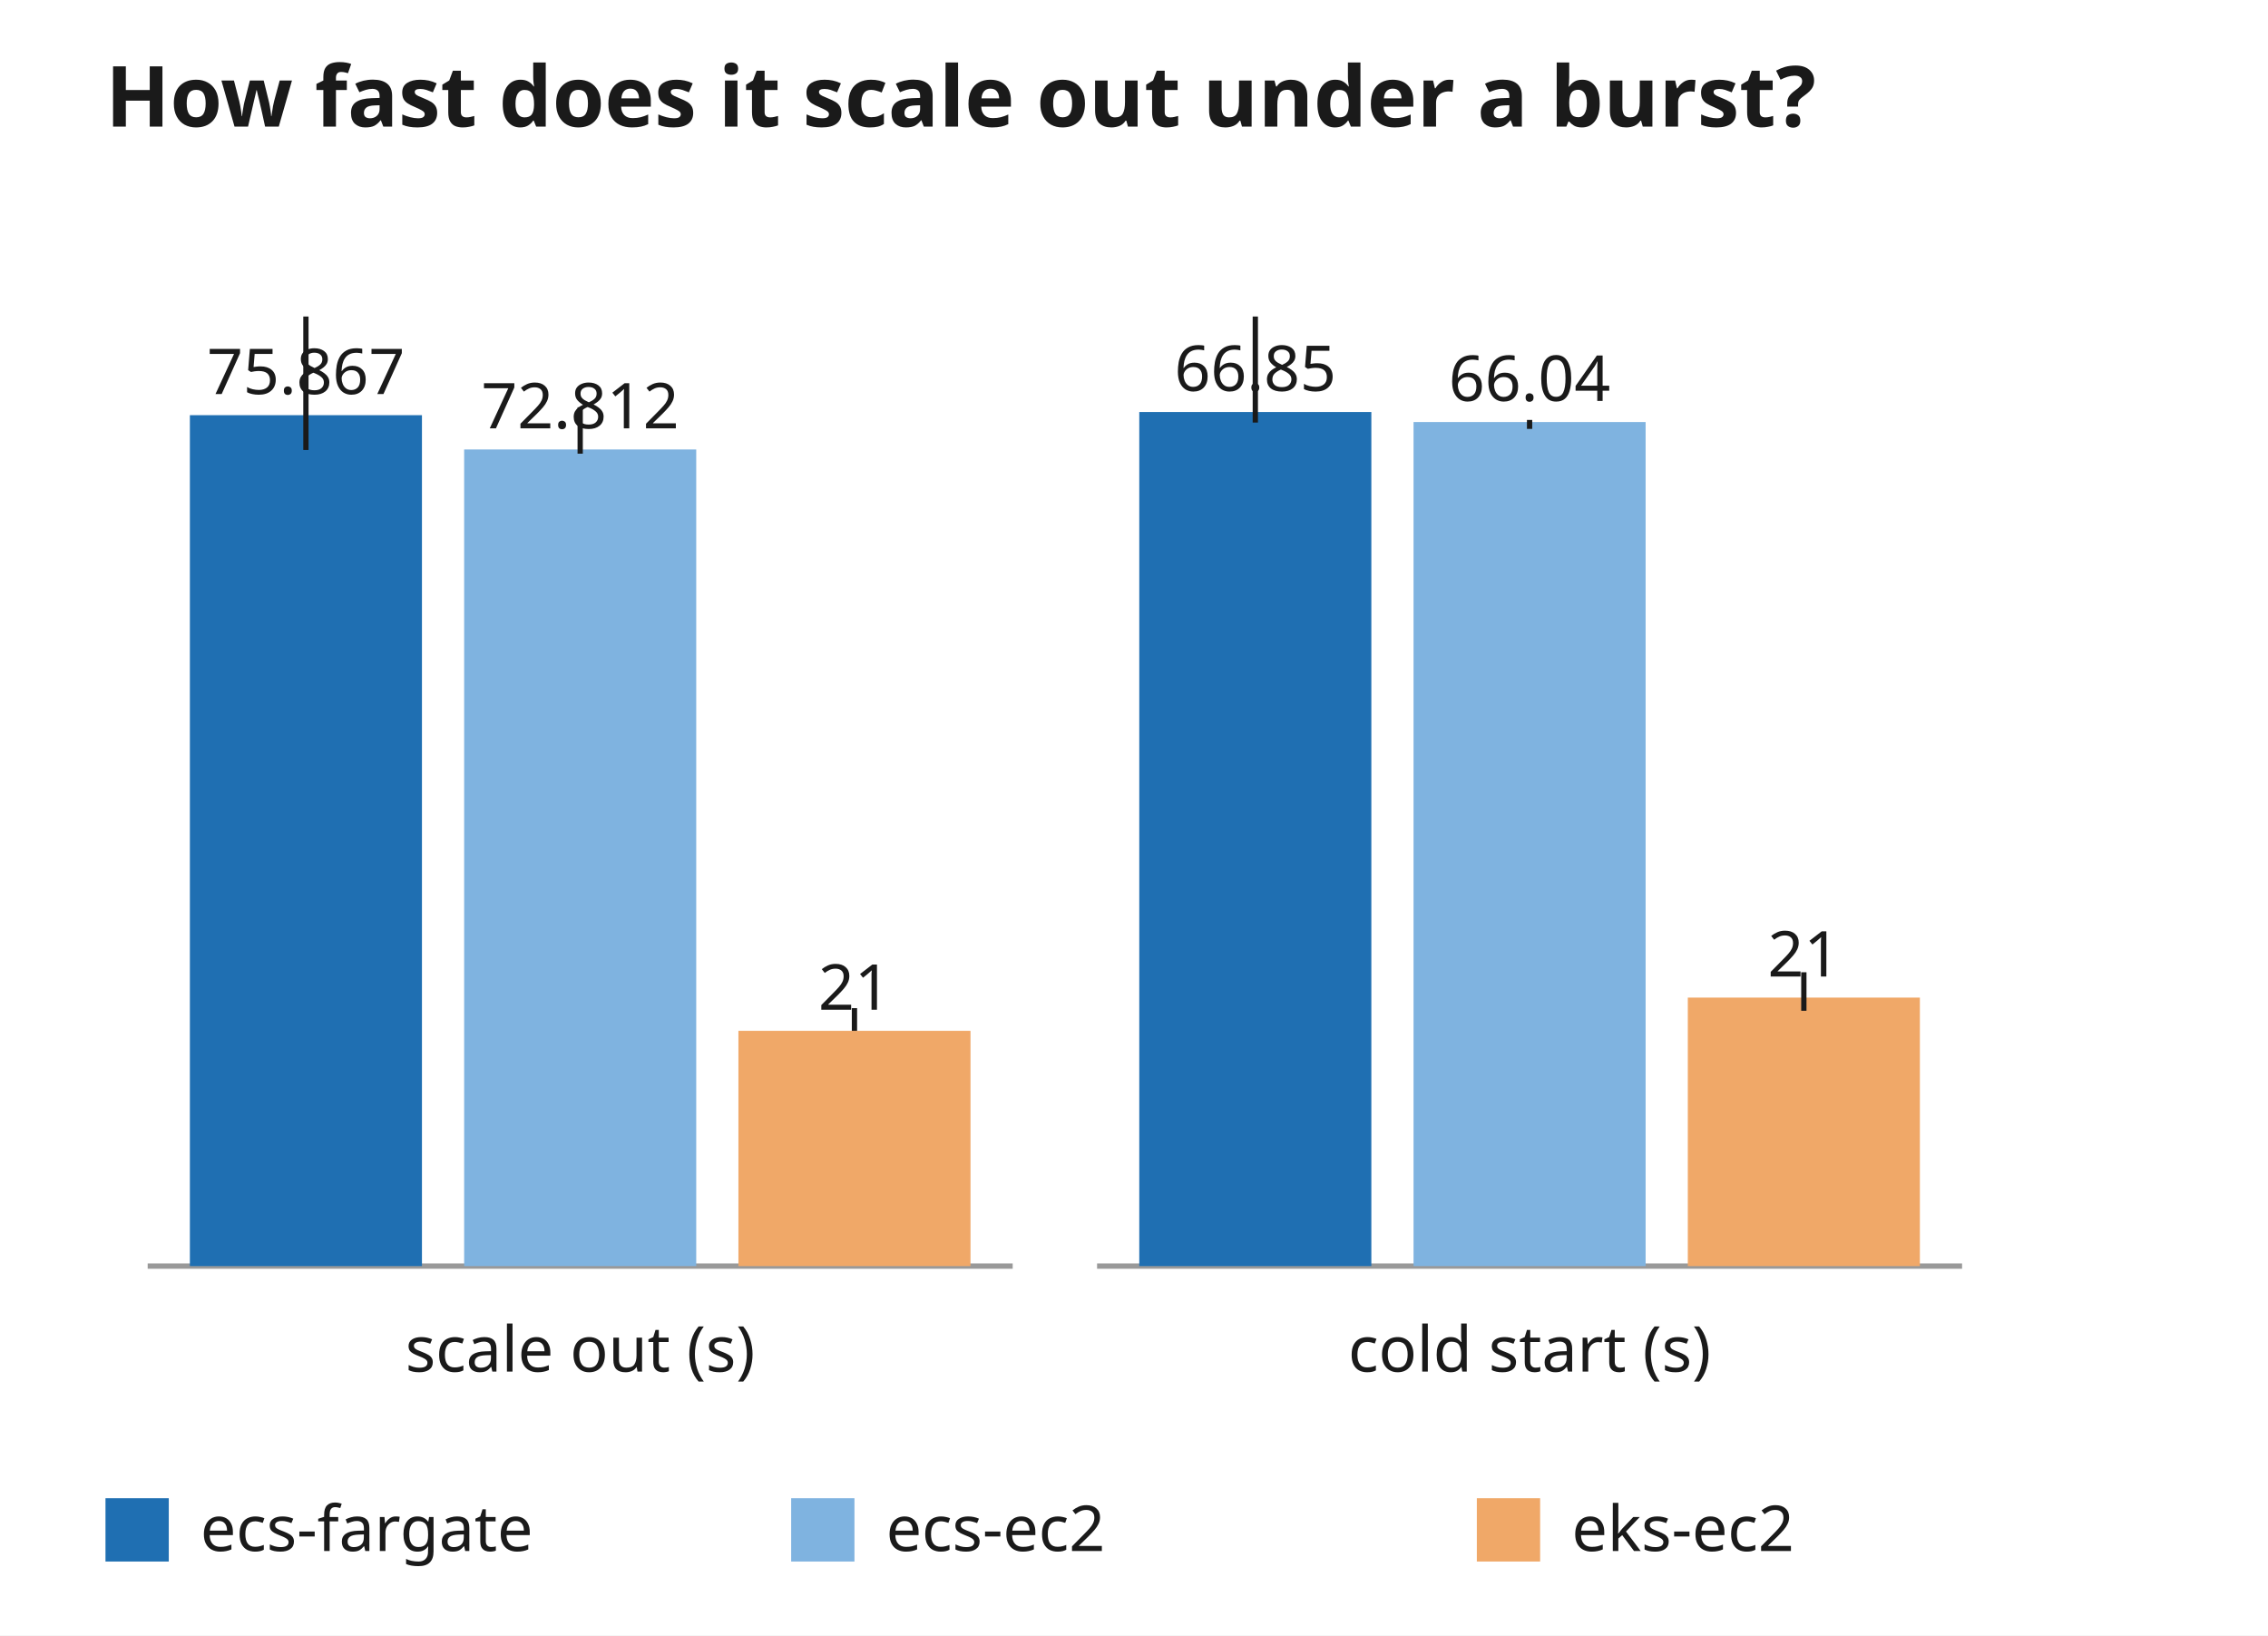
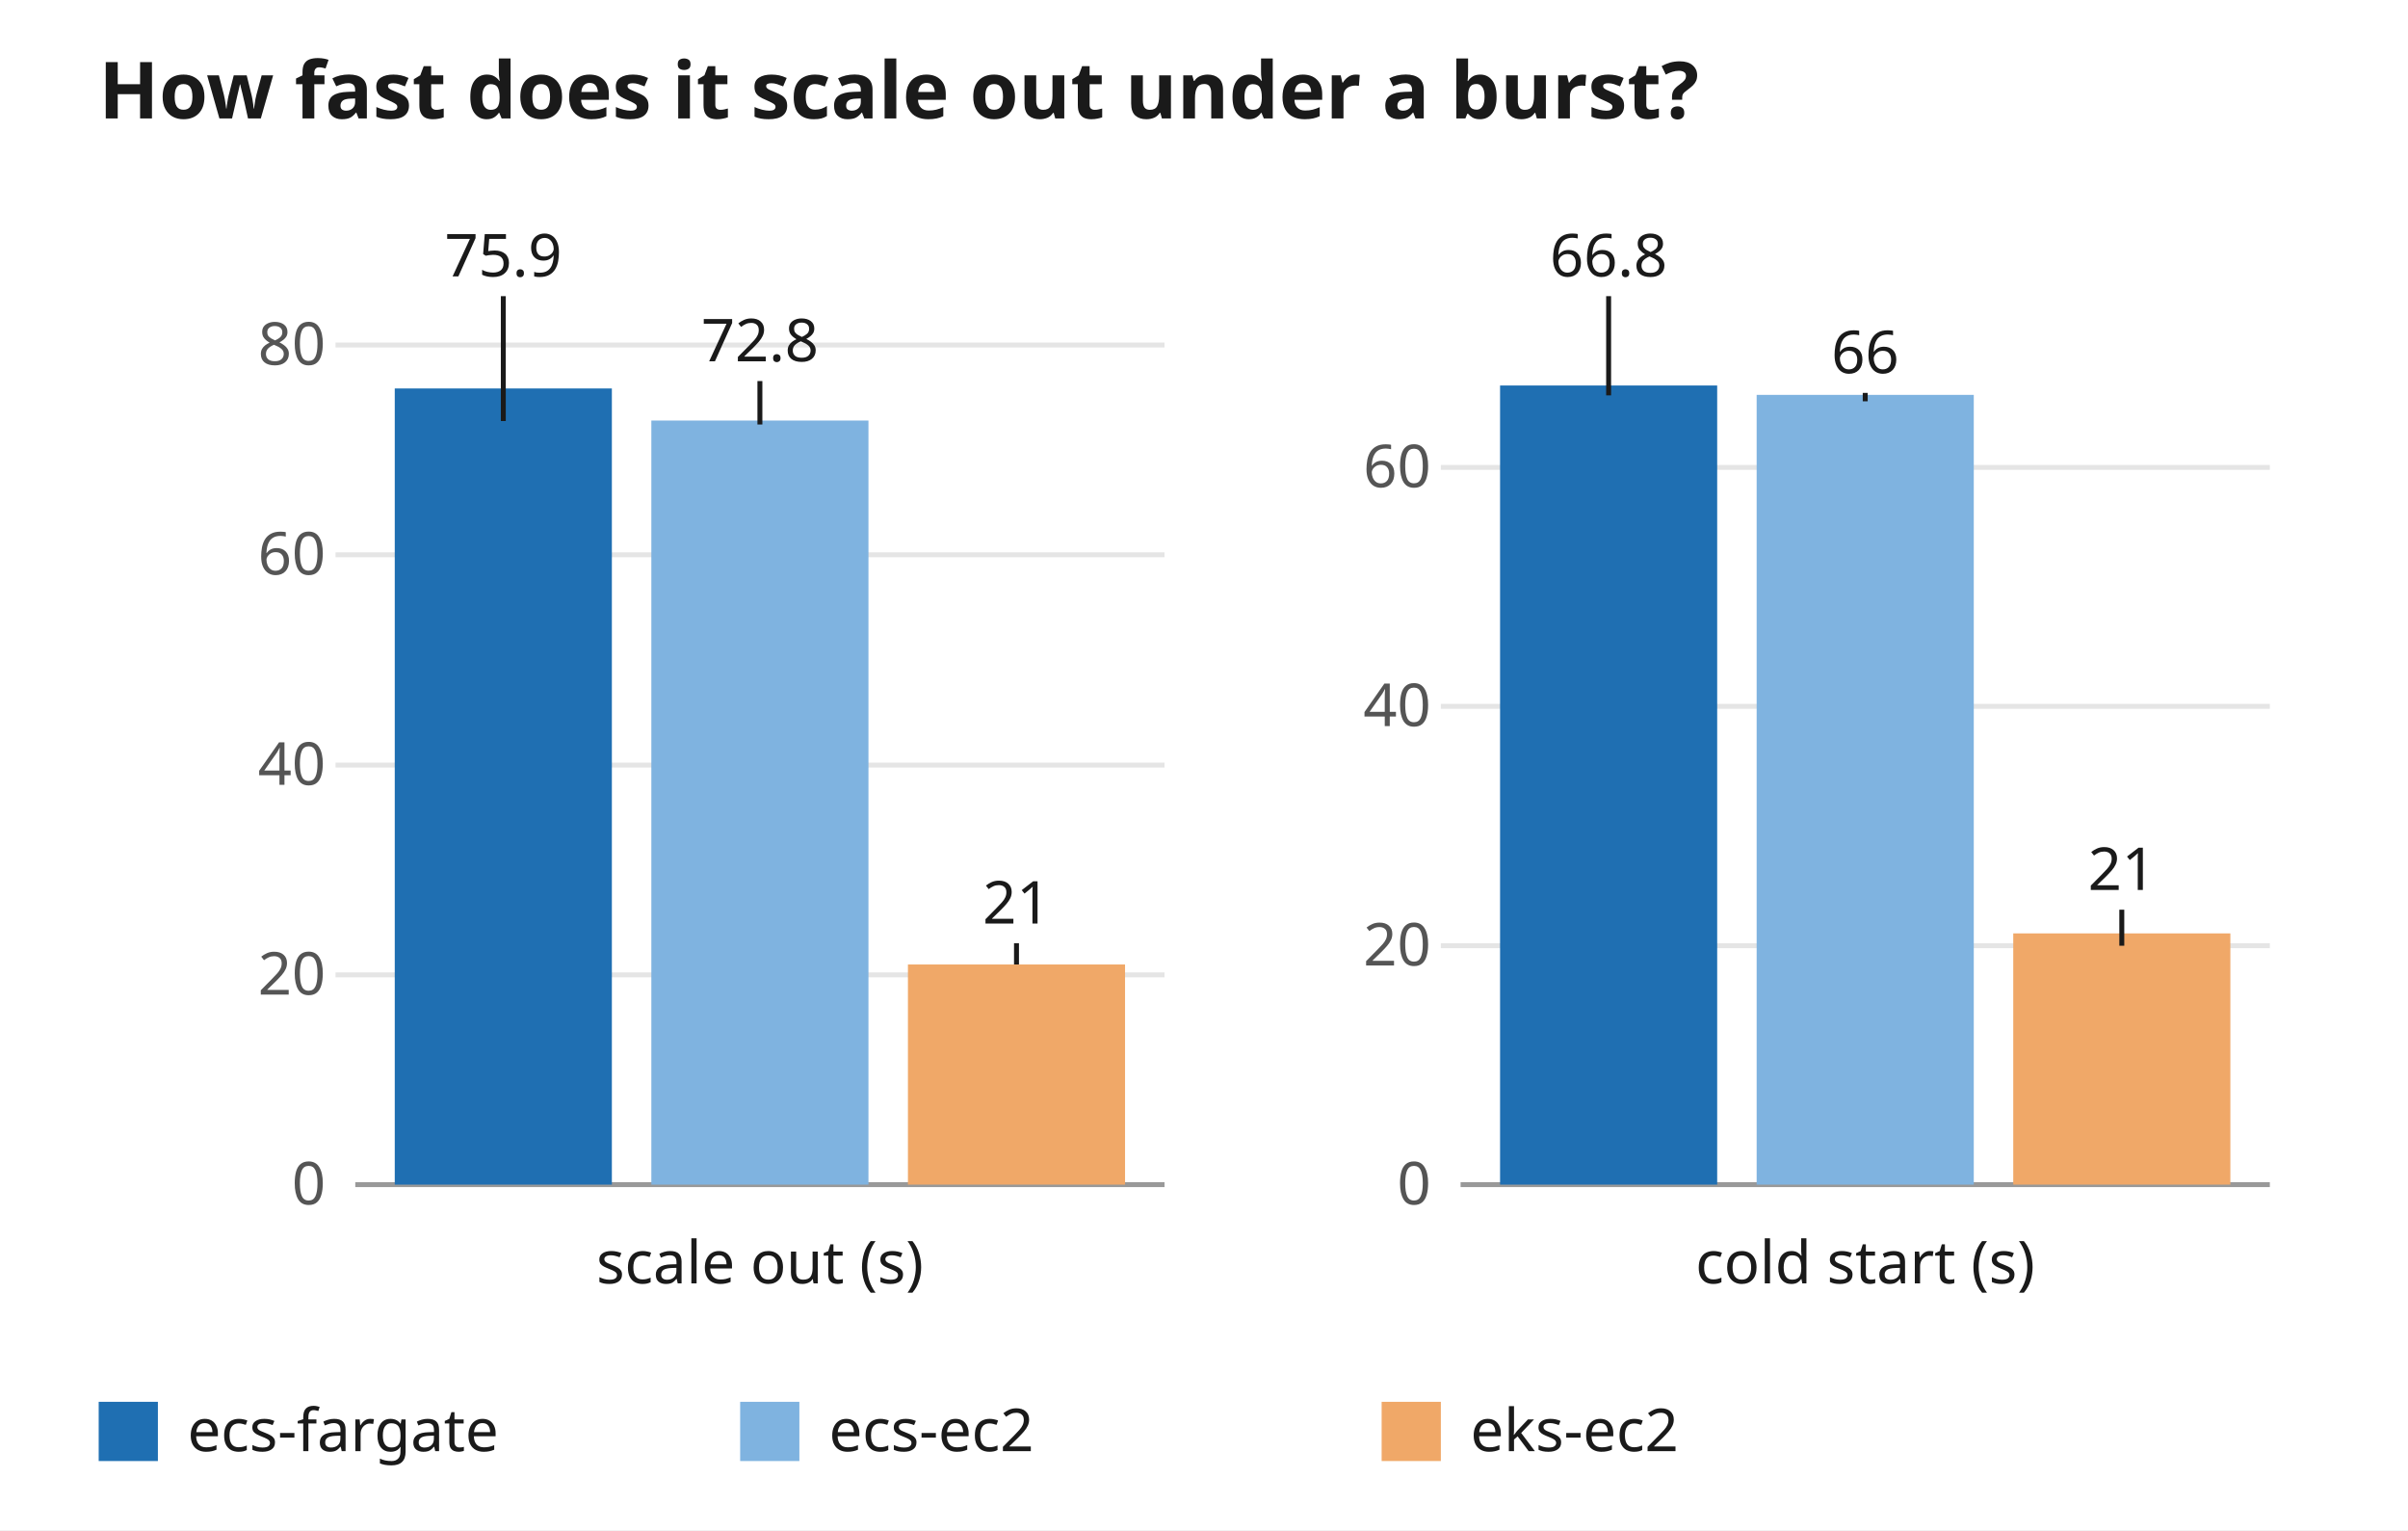
- <svg xmlns="http://www.w3.org/2000/svg" width="430" height="310" viewBox="0 0 430 310" font-family="sans-serif" font-size="12">
+ <svg xmlns="http://www.w3.org/2000/svg" width="488" height="310" viewBox="0 0 488 310" font-family="sans-serif" font-size="12">
  <rect width="100%" height="100%" fill="#ffffff" />
  <text x="20" y="24" font-size="16" font-weight="bold" fill="#1a1a1a">How fast does it scale out under a burst?</text>
-   <text x="110.0" y="260" text-anchor="middle" fill="#1a1a1a">scale out (s)</text>
-   <line x1="28" y1="240" x2="192" y2="240" stroke="#999999" />
-   <rect data-cell="ecs-fargate" data-metric="scale_out_s" x="36" y="78.7" width="44" height="161.3" fill="#1f6fb2" />
-   <text x="58.0" y="74.7" text-anchor="middle" fill="#1a1a1a">75.867</text>
-   <line data-whisker="1" data-cell="ecs-fargate" data-metric="scale_out_s" x1="58.0" y1="85.3" x2="58.0" y2="60.0" stroke="#1a1a1a" />
-   <rect data-cell="ecs-ec2" data-metric="scale_out_s" x="88" y="85.2" width="44" height="154.8" fill="#7fb3e0" />
-   <text x="110.0" y="81.2" text-anchor="middle" fill="#1a1a1a">72.812</text>
-   <line data-whisker="1" data-cell="ecs-ec2" data-metric="scale_out_s" x1="110.0" y1="86.0" x2="110.0" y2="77.2" stroke="#1a1a1a" />
-   <rect data-cell="eks-ec2" data-metric="scale_out_s" x="140" y="195.4" width="44" height="44.6" fill="#f0a868" />
-   <text x="162.0" y="191.4" text-anchor="middle" fill="#1a1a1a">21</text>
-   <line data-whisker="1" data-cell="eks-ec2" data-metric="scale_out_s" x1="162.0" y1="195.4" x2="162.0" y2="191.1" stroke="#1a1a1a" />
-   <text x="290.0" y="260" text-anchor="middle" fill="#1a1a1a">cold start (s)</text>
-   <line x1="208" y1="240" x2="372" y2="240" stroke="#999999" />
-   <rect data-cell="ecs-fargate" data-metric="cold_start_s" x="216" y="78.1" width="44" height="161.9" fill="#1f6fb2" />
-   <text x="238.0" y="74.1" text-anchor="middle" fill="#1a1a1a">66.85</text>
-   <line data-whisker="1" data-cell="ecs-fargate" data-metric="cold_start_s" x1="238.0" y1="80.1" x2="238.0" y2="60.0" stroke="#1a1a1a" />
-   <rect data-cell="ecs-ec2" data-metric="cold_start_s" x="268" y="80.0" width="44" height="160.0" fill="#7fb3e0" />
-   <text x="290.0" y="76.0" text-anchor="middle" fill="#1a1a1a">66.04</text>
-   <line data-whisker="1" data-cell="ecs-ec2" data-metric="cold_start_s" x1="290.0" y1="81.3" x2="290.0" y2="79.6" stroke="#1a1a1a" />
-   <rect data-cell="eks-ec2" data-metric="cold_start_s" x="320" y="189.1" width="44" height="50.9" fill="#f0a868" />
-   <text x="342.0" y="185.1" text-anchor="middle" fill="#1a1a1a">21</text>
-   <line data-whisker="1" data-cell="eks-ec2" data-metric="cold_start_s" x1="342.0" y1="191.6" x2="342.0" y2="184.3" stroke="#1a1a1a" />
+   <text x="154.0" y="260" text-anchor="middle" fill="#1a1a1a">scale out (s)</text>
+   <text data-tick="1" x="66" y="244.0" text-anchor="end" fill="#555555">0</text>
+   <line data-grid="1" x1="68" y1="197.5" x2="236" y2="197.5" stroke="#e5e5e5" />
+   <text data-tick="1" x="66" y="201.5" text-anchor="end" fill="#555555">20</text>
+   <line data-grid="1" x1="68" y1="155.0" x2="236" y2="155.0" stroke="#e5e5e5" />
+   <text data-tick="1" x="66" y="159.0" text-anchor="end" fill="#555555">40</text>
+   <line data-grid="1" x1="68" y1="112.4" x2="236" y2="112.4" stroke="#e5e5e5" />
+   <text data-tick="1" x="66" y="116.4" text-anchor="end" fill="#555555">60</text>
+   <line data-grid="1" x1="68" y1="69.9" x2="236" y2="69.9" stroke="#e5e5e5" />
+   <text data-tick="1" x="66" y="73.9" text-anchor="end" fill="#555555">80</text>
+   <line x1="72" y1="240" x2="236" y2="240" stroke="#999999" />
+   <rect data-cell="ecs-fargate" data-metric="scale_out_s" x="80" y="78.7" width="44" height="161.3" fill="#1f6fb2" />
+   <text data-label="1" data-cell="ecs-fargate" data-metric="scale_out_s" x="102.0" y="56.0" text-anchor="middle" fill="#1a1a1a">75.9</text>
+   <line data-whisker="1" data-cell="ecs-fargate" data-metric="scale_out_s" x1="102.0" y1="85.3" x2="102.0" y2="60.0" stroke="#1a1a1a" />
+   <rect data-cell="ecs-ec2" data-metric="scale_out_s" x="132" y="85.2" width="44" height="154.8" fill="#7fb3e0" />
+   <text data-label="1" data-cell="ecs-ec2" data-metric="scale_out_s" x="154.0" y="73.2" text-anchor="middle" fill="#1a1a1a">72.8</text>
+   <line data-whisker="1" data-cell="ecs-ec2" data-metric="scale_out_s" x1="154.0" y1="86.0" x2="154.0" y2="77.2" stroke="#1a1a1a" />
+   <rect data-cell="eks-ec2" data-metric="scale_out_s" x="184" y="195.4" width="44" height="44.6" fill="#f0a868" />
+   <text data-label="1" data-cell="eks-ec2" data-metric="scale_out_s" x="206.0" y="187.1" text-anchor="middle" fill="#1a1a1a">21</text>
+   <line data-whisker="1" data-cell="eks-ec2" data-metric="scale_out_s" x1="206.0" y1="195.4" x2="206.0" y2="191.1" stroke="#1a1a1a" />
+   <text x="378.0" y="260" text-anchor="middle" fill="#1a1a1a">cold start (s)</text>
+   <text data-tick="1" x="290" y="244.0" text-anchor="end" fill="#555555">0</text>
+   <line data-grid="1" x1="292" y1="191.6" x2="460" y2="191.6" stroke="#e5e5e5" />
+   <text data-tick="1" x="290" y="195.6" text-anchor="end" fill="#555555">20</text>
+   <line data-grid="1" x1="292" y1="143.1" x2="460" y2="143.1" stroke="#e5e5e5" />
+   <text data-tick="1" x="290" y="147.1" text-anchor="end" fill="#555555">40</text>
+   <line data-grid="1" x1="292" y1="94.7" x2="460" y2="94.7" stroke="#e5e5e5" />
+   <text data-tick="1" x="290" y="98.7" text-anchor="end" fill="#555555">60</text>
+   <line x1="296" y1="240" x2="460" y2="240" stroke="#999999" />
+   <rect data-cell="ecs-fargate" data-metric="cold_start_s" x="304" y="78.1" width="44" height="161.9" fill="#1f6fb2" />
+   <text data-label="1" data-cell="ecs-fargate" data-metric="cold_start_s" x="326.0" y="56.0" text-anchor="middle" fill="#1a1a1a">66.8</text>
+   <line data-whisker="1" data-cell="ecs-fargate" data-metric="cold_start_s" x1="326.0" y1="80.1" x2="326.0" y2="60.0" stroke="#1a1a1a" />
+   <rect data-cell="ecs-ec2" data-metric="cold_start_s" x="356" y="80.0" width="44" height="160.0" fill="#7fb3e0" />
+   <text data-label="1" data-cell="ecs-ec2" data-metric="cold_start_s" x="378.0" y="75.6" text-anchor="middle" fill="#1a1a1a">66</text>
+   <line data-whisker="1" data-cell="ecs-ec2" data-metric="cold_start_s" x1="378.0" y1="81.3" x2="378.0" y2="79.6" stroke="#1a1a1a" />
+   <rect data-cell="eks-ec2" data-metric="cold_start_s" x="408" y="189.1" width="44" height="50.9" fill="#f0a868" />
+   <text data-label="1" data-cell="eks-ec2" data-metric="cold_start_s" x="430.0" y="180.3" text-anchor="middle" fill="#1a1a1a">21</text>
+   <line data-whisker="1" data-cell="eks-ec2" data-metric="cold_start_s" x1="430.0" y1="191.6" x2="430.0" y2="184.3" stroke="#1a1a1a" />
  <rect x="20" y="284" width="12" height="12" fill="#1f6fb2" />
  <text x="38" y="294" fill="#1a1a1a">ecs-fargate</text>
  <rect x="150" y="284" width="12" height="12" fill="#7fb3e0" />
  <text x="168" y="294" fill="#1a1a1a">ecs-ec2</text>
  <rect x="280" y="284" width="12" height="12" fill="#f0a868" />
  <text x="298" y="294" fill="#1a1a1a">eks-ec2</text>
</svg>
